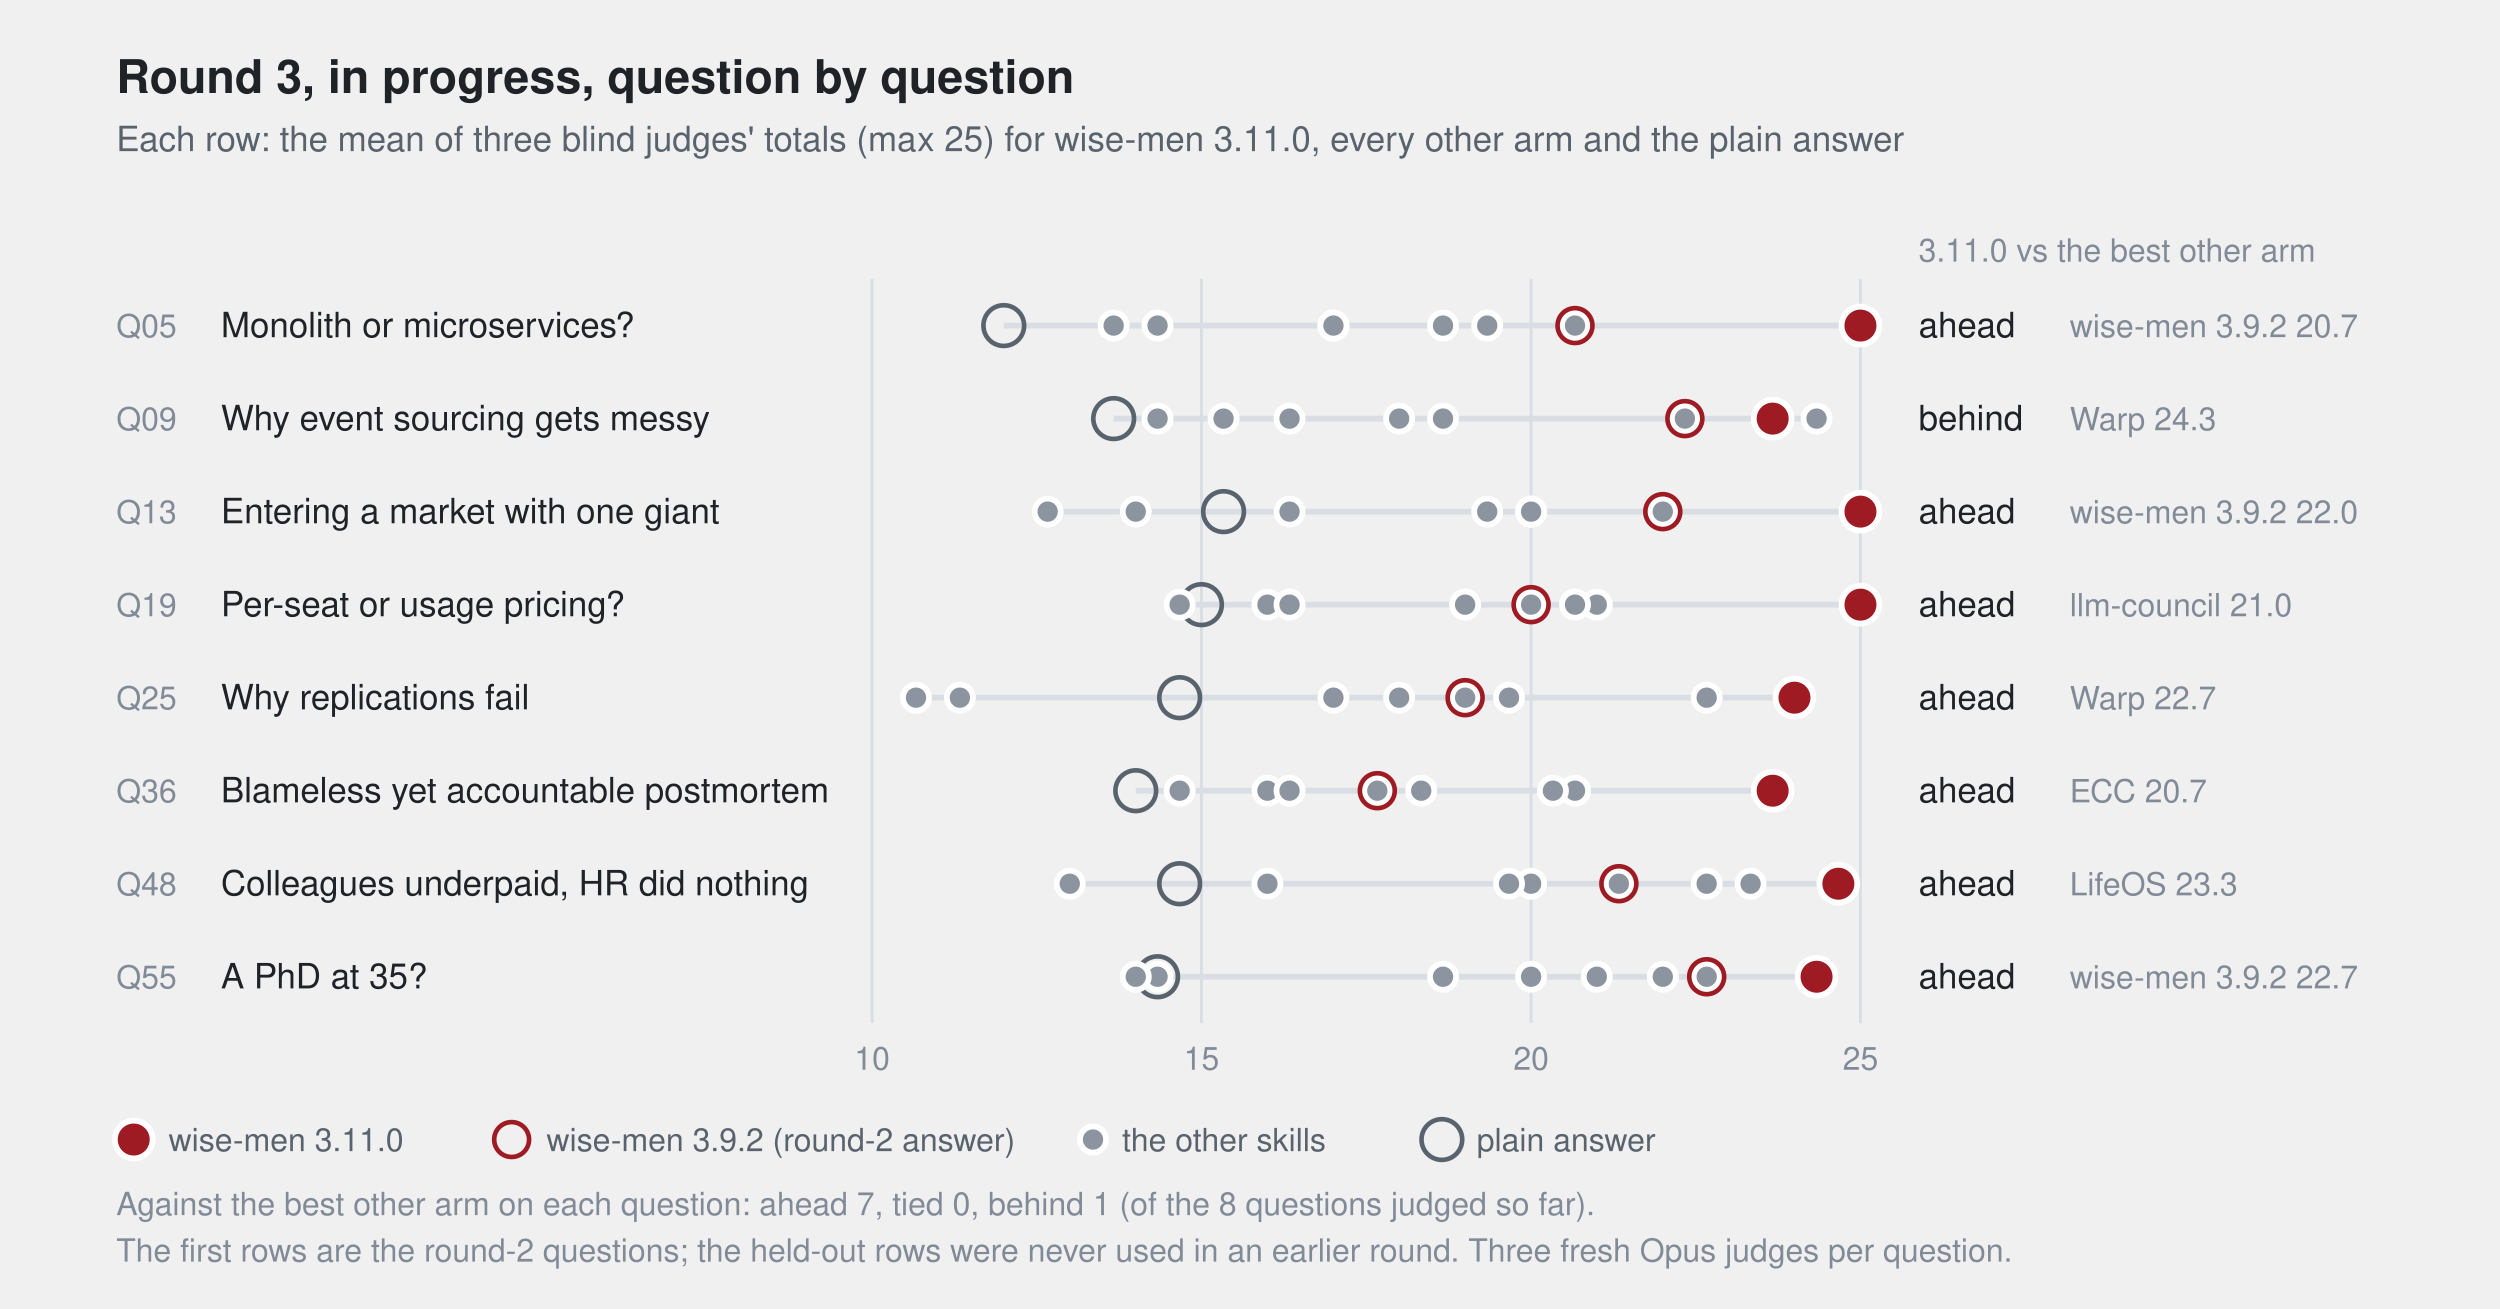
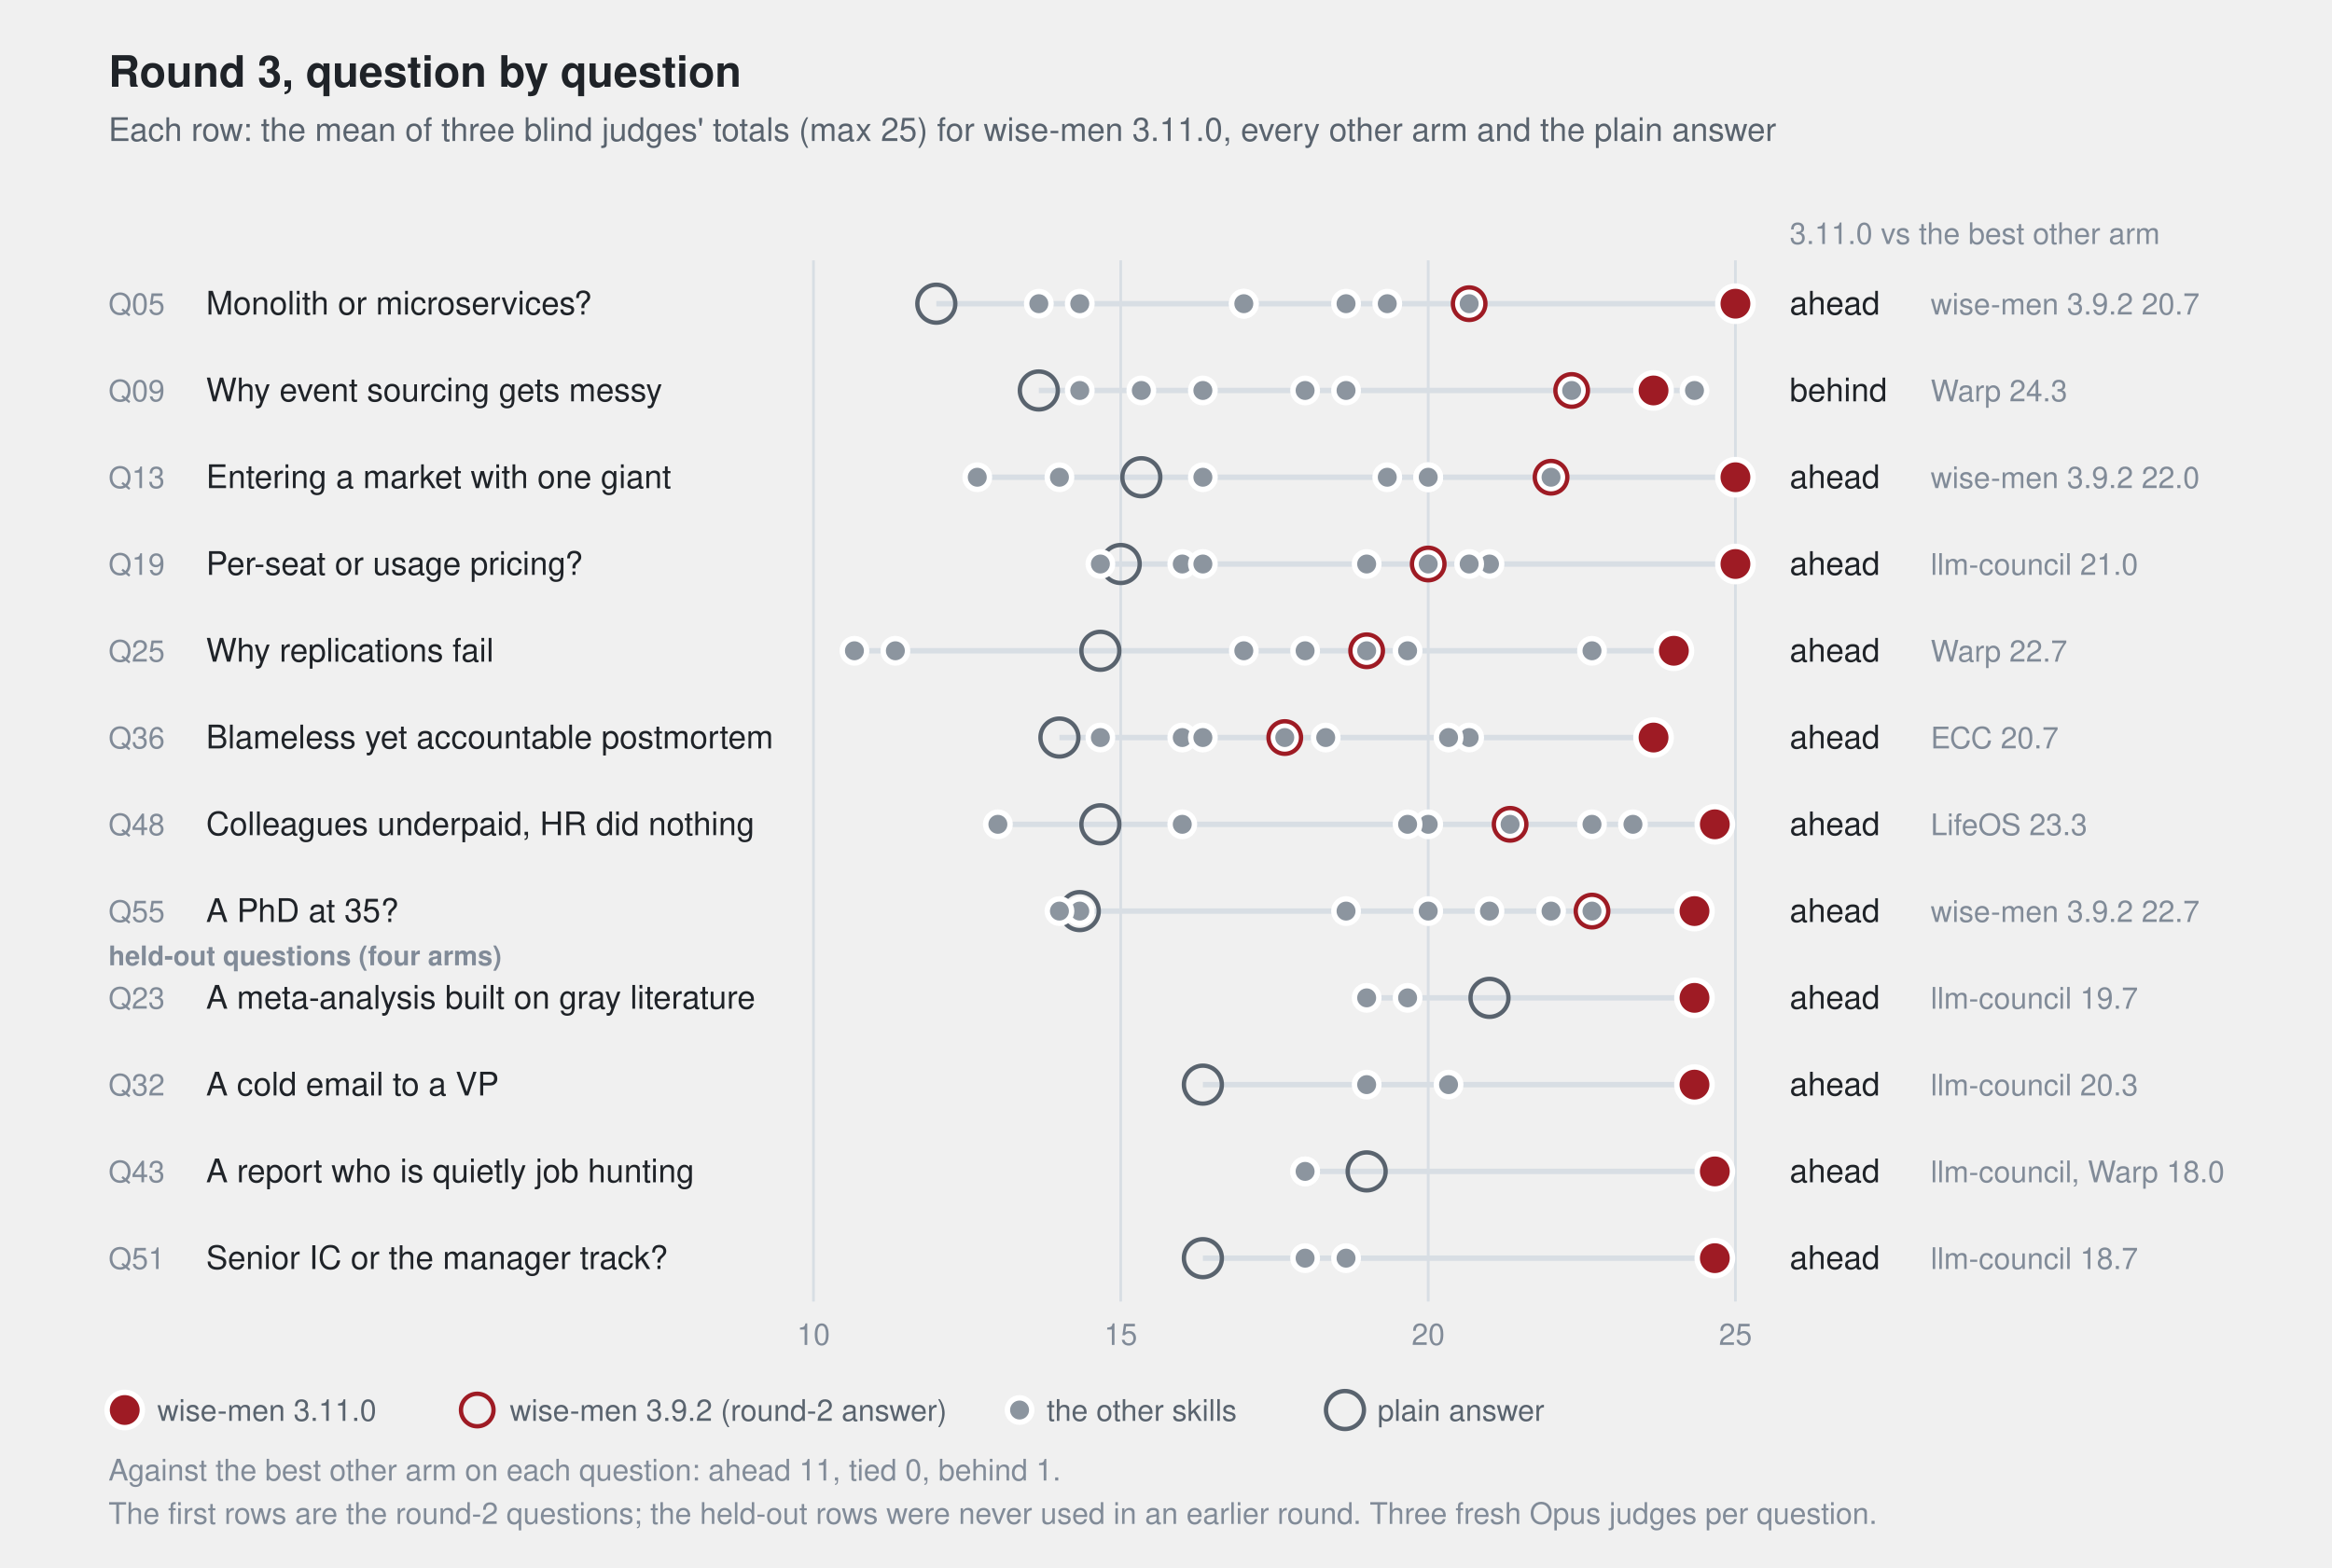
- <svg xmlns="http://www.w3.org/2000/svg" viewBox="0 0 860 450" width="860" font-family="-apple-system, BlinkMacSystemFont, 'Segoe UI', Helvetica, Arial, sans-serif">
-   <text x="40" y="32" font-size="16" font-weight="600" fill="#1f2328" text-anchor="start">Round 3, in progress, question by question</text>
+ <svg xmlns="http://www.w3.org/2000/svg" viewBox="0 0 860 578" width="860" font-family="-apple-system, BlinkMacSystemFont, 'Segoe UI', Helvetica, Arial, sans-serif">
+   <text x="40" y="32" font-size="16" font-weight="600" fill="#1f2328" text-anchor="start">Round 3, question by question</text>
  <text x="40" y="52" font-size="12" font-weight="400" fill="#59636e" text-anchor="start">Each row: the mean of three blind judges' totals (max 25) for wise-men 3.11.0, every other arm and the plain answer</text>
  <text x="660" y="90" font-size="11" font-weight="400" fill="#818b98" text-anchor="start">3.11.0 vs the best other arm</text>
-   <line x1="300" y1="96" x2="300" y2="352" stroke="#d8dee4" stroke-width="1" />
-   <text x="300" y="368" font-size="11" font-weight="400" fill="#818b98" text-anchor="middle">10</text>
-   <line x1="413.3" y1="96" x2="413.3" y2="352" stroke="#d8dee4" stroke-width="1" />
-   <text x="413.3" y="368" font-size="11" font-weight="400" fill="#818b98" text-anchor="middle">15</text>
-   <line x1="526.7" y1="96" x2="526.7" y2="352" stroke="#d8dee4" stroke-width="1" />
-   <text x="526.7" y="368" font-size="11" font-weight="400" fill="#818b98" text-anchor="middle">20</text>
-   <line x1="640" y1="96" x2="640" y2="352" stroke="#d8dee4" stroke-width="1" />
-   <text x="640" y="368" font-size="11" font-weight="400" fill="#818b98" text-anchor="middle">25</text>
+   <line x1="300" y1="96" x2="300" y2="480" stroke="#d8dee4" stroke-width="1" />
+   <text x="300" y="496" font-size="11" font-weight="400" fill="#818b98" text-anchor="middle">10</text>
+   <line x1="413.3" y1="96" x2="413.3" y2="480" stroke="#d8dee4" stroke-width="1" />
+   <text x="413.3" y="496" font-size="11" font-weight="400" fill="#818b98" text-anchor="middle">15</text>
+   <line x1="526.7" y1="96" x2="526.7" y2="480" stroke="#d8dee4" stroke-width="1" />
+   <text x="526.7" y="496" font-size="11" font-weight="400" fill="#818b98" text-anchor="middle">20</text>
+   <line x1="640" y1="96" x2="640" y2="480" stroke="#d8dee4" stroke-width="1" />
+   <text x="640" y="496" font-size="11" font-weight="400" fill="#818b98" text-anchor="middle">25</text>
  <text x="40" y="116" font-size="11" font-weight="400" fill="#818b98" text-anchor="start">Q05</text>
  <text x="76" y="116" font-size="12" font-weight="400" fill="#1f2328" text-anchor="start">Monolith or microservices?</text>
  <line x1="345.3" y1="112" x2="640" y2="112" stroke="#d8dee4" stroke-width="2" />
  <circle cx="345.3" cy="112" r="7" fill="none" stroke="#59636e" stroke-width="1.6" />
  <circle cx="398.2" cy="112" r="4.5" fill="#8c959f" stroke="#ffffff" stroke-width="2" />
  <circle cx="383.1" cy="112" r="4.5" fill="#8c959f" stroke="#ffffff" stroke-width="2" />
  <circle cx="458.7" cy="112" r="4.5" fill="#8c959f" stroke="#ffffff" stroke-width="2" />
  <circle cx="458.7" cy="112" r="4.5" fill="#8c959f" stroke="#ffffff" stroke-width="2" />
  <circle cx="496.4" cy="112" r="4.5" fill="#8c959f" stroke="#ffffff" stroke-width="2" />
  <circle cx="511.6" cy="112" r="4.5" fill="#8c959f" stroke="#ffffff" stroke-width="2" />
  <circle cx="541.8" cy="112" r="4.5" fill="#8c959f" stroke="#ffffff" stroke-width="2" />
  <circle cx="541.8" cy="112" r="6" fill="none" stroke="#9e1b24" stroke-width="1.6" />
  <circle cx="640" cy="112" r="6.5" fill="#9e1b24" stroke="#ffffff" stroke-width="2" />
  <text x="660" y="116" font-size="12" font-weight="400" fill="#1f2328" text-anchor="start">ahead</text>
  <text x="712" y="116" font-size="11" font-weight="400" fill="#818b98" text-anchor="start">wise-men 3.9.2 20.7</text>
  <text x="40" y="148" font-size="11" font-weight="400" fill="#818b98" text-anchor="start">Q09</text>
  <text x="76" y="148" font-size="12" font-weight="400" fill="#1f2328" text-anchor="start">Why event sourcing gets messy</text>
  <line x1="383.1" y1="144" x2="624.9" y2="144" stroke="#d8dee4" stroke-width="2" />
  <circle cx="383.1" cy="144" r="7" fill="none" stroke="#59636e" stroke-width="1.6" />
  <circle cx="420.9" cy="144" r="4.5" fill="#8c959f" stroke="#ffffff" stroke-width="2" />
  <circle cx="398.2" cy="144" r="4.5" fill="#8c959f" stroke="#ffffff" stroke-width="2" />
  <circle cx="481.3" cy="144" r="4.5" fill="#8c959f" stroke="#ffffff" stroke-width="2" />
  <circle cx="443.6" cy="144" r="4.5" fill="#8c959f" stroke="#ffffff" stroke-width="2" />
  <circle cx="496.4" cy="144" r="4.5" fill="#8c959f" stroke="#ffffff" stroke-width="2" />
  <circle cx="624.9" cy="144" r="4.5" fill="#8c959f" stroke="#ffffff" stroke-width="2" />
  <circle cx="579.6" cy="144" r="4.5" fill="#8c959f" stroke="#ffffff" stroke-width="2" />
  <circle cx="579.6" cy="144" r="6" fill="none" stroke="#9e1b24" stroke-width="1.6" />
  <circle cx="609.8" cy="144" r="6.5" fill="#9e1b24" stroke="#ffffff" stroke-width="2" />
  <text x="660" y="148" font-size="12" font-weight="400" fill="#1f2328" text-anchor="start">behind</text>
  <text x="712" y="148" font-size="11" font-weight="400" fill="#818b98" text-anchor="start">Warp 24.3</text>
  <text x="40" y="180" font-size="11" font-weight="400" fill="#818b98" text-anchor="start">Q13</text>
  <text x="76" y="180" font-size="12" font-weight="400" fill="#1f2328" text-anchor="start">Entering a market with one giant</text>
  <line x1="360.4" y1="176" x2="640" y2="176" stroke="#d8dee4" stroke-width="2" />
  <circle cx="420.9" cy="176" r="7" fill="none" stroke="#59636e" stroke-width="1.6" />
  <circle cx="443.6" cy="176" r="4.5" fill="#8c959f" stroke="#ffffff" stroke-width="2" />
  <circle cx="360.4" cy="176" r="4.5" fill="#8c959f" stroke="#ffffff" stroke-width="2" />
  <circle cx="526.7" cy="176" r="4.5" fill="#8c959f" stroke="#ffffff" stroke-width="2" />
  <circle cx="511.6" cy="176" r="4.5" fill="#8c959f" stroke="#ffffff" stroke-width="2" />
  <circle cx="390.7" cy="176" r="4.5" fill="#8c959f" stroke="#ffffff" stroke-width="2" />
  <circle cx="526.7" cy="176" r="4.5" fill="#8c959f" stroke="#ffffff" stroke-width="2" />
  <circle cx="572" cy="176" r="4.5" fill="#8c959f" stroke="#ffffff" stroke-width="2" />
  <circle cx="572" cy="176" r="6" fill="none" stroke="#9e1b24" stroke-width="1.6" />
  <circle cx="640" cy="176" r="6.5" fill="#9e1b24" stroke="#ffffff" stroke-width="2" />
  <text x="660" y="180" font-size="12" font-weight="400" fill="#1f2328" text-anchor="start">ahead</text>
  <text x="712" y="180" font-size="11" font-weight="400" fill="#818b98" text-anchor="start">wise-men 3.9.2 22.0</text>
  <text x="40" y="212" font-size="11" font-weight="400" fill="#818b98" text-anchor="start">Q19</text>
  <text x="76" y="212" font-size="12" font-weight="400" fill="#1f2328" text-anchor="start">Per-seat or usage pricing?</text>
  <line x1="405.8" y1="208" x2="640" y2="208" stroke="#d8dee4" stroke-width="2" />
  <circle cx="413.3" cy="208" r="7" fill="none" stroke="#59636e" stroke-width="1.6" />
  <circle cx="436" cy="208" r="4.5" fill="#8c959f" stroke="#ffffff" stroke-width="2" />
  <circle cx="443.6" cy="208" r="4.5" fill="#8c959f" stroke="#ffffff" stroke-width="2" />
  <circle cx="405.8" cy="208" r="4.5" fill="#8c959f" stroke="#ffffff" stroke-width="2" />
  <circle cx="549.3" cy="208" r="4.5" fill="#8c959f" stroke="#ffffff" stroke-width="2" />
  <circle cx="504" cy="208" r="4.5" fill="#8c959f" stroke="#ffffff" stroke-width="2" />
  <circle cx="541.8" cy="208" r="4.5" fill="#8c959f" stroke="#ffffff" stroke-width="2" />
  <circle cx="526.7" cy="208" r="4.5" fill="#8c959f" stroke="#ffffff" stroke-width="2" />
  <circle cx="526.7" cy="208" r="6" fill="none" stroke="#9e1b24" stroke-width="1.6" />
  <circle cx="640" cy="208" r="6.5" fill="#9e1b24" stroke="#ffffff" stroke-width="2" />
  <text x="660" y="212" font-size="12" font-weight="400" fill="#1f2328" text-anchor="start">ahead</text>
  <text x="712" y="212" font-size="11" font-weight="400" fill="#818b98" text-anchor="start">llm-council 21.0</text>
  <text x="40" y="244" font-size="11" font-weight="400" fill="#818b98" text-anchor="start">Q25</text>
  <text x="76" y="244" font-size="12" font-weight="400" fill="#1f2328" text-anchor="start">Why replications fail</text>
  <line x1="315.1" y1="240" x2="617.3" y2="240" stroke="#d8dee4" stroke-width="2" />
  <circle cx="405.8" cy="240" r="7" fill="none" stroke="#59636e" stroke-width="1.6" />
  <circle cx="330.2" cy="240" r="4.5" fill="#8c959f" stroke="#ffffff" stroke-width="2" />
  <circle cx="315.1" cy="240" r="4.5" fill="#8c959f" stroke="#ffffff" stroke-width="2" />
  <circle cx="519.1" cy="240" r="4.5" fill="#8c959f" stroke="#ffffff" stroke-width="2" />
  <circle cx="481.3" cy="240" r="4.5" fill="#8c959f" stroke="#ffffff" stroke-width="2" />
  <circle cx="458.7" cy="240" r="4.5" fill="#8c959f" stroke="#ffffff" stroke-width="2" />
  <circle cx="587.1" cy="240" r="4.5" fill="#8c959f" stroke="#ffffff" stroke-width="2" />
  <circle cx="504" cy="240" r="4.5" fill="#8c959f" stroke="#ffffff" stroke-width="2" />
  <circle cx="504" cy="240" r="6" fill="none" stroke="#9e1b24" stroke-width="1.6" />
  <circle cx="617.3" cy="240" r="6.5" fill="#9e1b24" stroke="#ffffff" stroke-width="2" />
  <text x="660" y="244" font-size="12" font-weight="400" fill="#1f2328" text-anchor="start">ahead</text>
  <text x="712" y="244" font-size="11" font-weight="400" fill="#818b98" text-anchor="start">Warp 22.7</text>
  <text x="40" y="276" font-size="11" font-weight="400" fill="#818b98" text-anchor="start">Q36</text>
  <text x="76" y="276" font-size="12" font-weight="400" fill="#1f2328" text-anchor="start">Blameless yet accountable postmortem</text>
  <line x1="390.7" y1="272" x2="609.8" y2="272" stroke="#d8dee4" stroke-width="2" />
  <circle cx="390.7" cy="272" r="7" fill="none" stroke="#59636e" stroke-width="1.6" />
  <circle cx="405.8" cy="272" r="4.5" fill="#8c959f" stroke="#ffffff" stroke-width="2" />
  <circle cx="436" cy="272" r="4.5" fill="#8c959f" stroke="#ffffff" stroke-width="2" />
  <circle cx="488.9" cy="272" r="4.5" fill="#8c959f" stroke="#ffffff" stroke-width="2" />
  <circle cx="443.6" cy="272" r="4.5" fill="#8c959f" stroke="#ffffff" stroke-width="2" />
  <circle cx="541.8" cy="272" r="4.5" fill="#8c959f" stroke="#ffffff" stroke-width="2" />
  <circle cx="534.2" cy="272" r="4.5" fill="#8c959f" stroke="#ffffff" stroke-width="2" />
  <circle cx="473.8" cy="272" r="4.5" fill="#8c959f" stroke="#ffffff" stroke-width="2" />
  <circle cx="473.8" cy="272" r="6" fill="none" stroke="#9e1b24" stroke-width="1.6" />
  <circle cx="609.8" cy="272" r="6.5" fill="#9e1b24" stroke="#ffffff" stroke-width="2" />
  <text x="660" y="276" font-size="12" font-weight="400" fill="#1f2328" text-anchor="start">ahead</text>
  <text x="712" y="276" font-size="11" font-weight="400" fill="#818b98" text-anchor="start">ECC 20.7</text>
  <text x="40" y="308" font-size="11" font-weight="400" fill="#818b98" text-anchor="start">Q48</text>
  <text x="76" y="308" font-size="12" font-weight="400" fill="#1f2328" text-anchor="start">Colleagues underpaid, HR did nothing</text>
  <line x1="368" y1="304" x2="632.4" y2="304" stroke="#d8dee4" stroke-width="2" />
  <circle cx="405.8" cy="304" r="7" fill="none" stroke="#59636e" stroke-width="1.6" />
  <circle cx="436" cy="304" r="4.5" fill="#8c959f" stroke="#ffffff" stroke-width="2" />
  <circle cx="368" cy="304" r="4.5" fill="#8c959f" stroke="#ffffff" stroke-width="2" />
  <circle cx="602.2" cy="304" r="4.5" fill="#8c959f" stroke="#ffffff" stroke-width="2" />
  <circle cx="526.7" cy="304" r="4.5" fill="#8c959f" stroke="#ffffff" stroke-width="2" />
  <circle cx="519.1" cy="304" r="4.5" fill="#8c959f" stroke="#ffffff" stroke-width="2" />
  <circle cx="587.1" cy="304" r="4.5" fill="#8c959f" stroke="#ffffff" stroke-width="2" />
  <circle cx="556.9" cy="304" r="4.5" fill="#8c959f" stroke="#ffffff" stroke-width="2" />
  <circle cx="556.9" cy="304" r="6" fill="none" stroke="#9e1b24" stroke-width="1.6" />
  <circle cx="632.4" cy="304" r="6.5" fill="#9e1b24" stroke="#ffffff" stroke-width="2" />
  <text x="660" y="308" font-size="12" font-weight="400" fill="#1f2328" text-anchor="start">ahead</text>
  <text x="712" y="308" font-size="11" font-weight="400" fill="#818b98" text-anchor="start">LifeOS 23.3</text>
  <text x="40" y="340" font-size="11" font-weight="400" fill="#818b98" text-anchor="start">Q55</text>
  <text x="76" y="340" font-size="12" font-weight="400" fill="#1f2328" text-anchor="start">A PhD at 35?</text>
  <line x1="390.7" y1="336" x2="624.9" y2="336" stroke="#d8dee4" stroke-width="2" />
  <circle cx="398.2" cy="336" r="7" fill="none" stroke="#59636e" stroke-width="1.6" />
  <circle cx="398.2" cy="336" r="4.5" fill="#8c959f" stroke="#ffffff" stroke-width="2" />
  <circle cx="390.7" cy="336" r="4.5" fill="#8c959f" stroke="#ffffff" stroke-width="2" />
  <circle cx="572" cy="336" r="4.5" fill="#8c959f" stroke="#ffffff" stroke-width="2" />
  <circle cx="549.3" cy="336" r="4.5" fill="#8c959f" stroke="#ffffff" stroke-width="2" />
  <circle cx="496.4" cy="336" r="4.5" fill="#8c959f" stroke="#ffffff" stroke-width="2" />
  <circle cx="526.7" cy="336" r="4.5" fill="#8c959f" stroke="#ffffff" stroke-width="2" />
  <circle cx="587.1" cy="336" r="4.5" fill="#8c959f" stroke="#ffffff" stroke-width="2" />
  <circle cx="587.1" cy="336" r="6" fill="none" stroke="#9e1b24" stroke-width="1.6" />
  <circle cx="624.9" cy="336" r="6.5" fill="#9e1b24" stroke="#ffffff" stroke-width="2" />
  <text x="660" y="340" font-size="12" font-weight="400" fill="#1f2328" text-anchor="start">ahead</text>
  <text x="712" y="340" font-size="11" font-weight="400" fill="#818b98" text-anchor="start">wise-men 3.9.2 22.7</text>
-   <circle cx="46" cy="392" r="6.5" fill="#9e1b24" stroke="#ffffff" stroke-width="2" />
-   <text x="58" y="396" font-size="11" font-weight="400" fill="#59636e" text-anchor="start">wise-men 3.11.0</text>
-   <circle cx="176" cy="392" r="6" fill="none" stroke="#9e1b24" stroke-width="1.6" />
-   <text x="188" y="396" font-size="11" font-weight="400" fill="#59636e" text-anchor="start">wise-men 3.9.2 (round-2 answer)</text>
-   <circle cx="376" cy="392" r="4.5" fill="#8c959f" stroke="#ffffff" stroke-width="2" />
-   <text x="386" y="396" font-size="11" font-weight="400" fill="#59636e" text-anchor="start">the other skills</text>
-   <circle cx="496" cy="392" r="7" fill="none" stroke="#59636e" stroke-width="1.6" />
-   <text x="508" y="396" font-size="11" font-weight="400" fill="#59636e" text-anchor="start">plain answer</text>
-   <text x="40" y="418" font-size="11" font-weight="400" fill="#818b98" text-anchor="start">Against the best other arm on each question: ahead 7, tied 0, behind 1 (of the 8 questions judged so far).</text>
-   <text x="40" y="434" font-size="11" font-weight="400" fill="#818b98" text-anchor="start">The first rows are the round-2 questions; the held-out rows were never used in an earlier round. Three fresh Opus judges per question.</text>
+   <text x="40" y="356" font-size="10" font-weight="600" fill="#818b98" text-anchor="start">held-out questions (four arms)</text>
+   <text x="40" y="372" font-size="11" font-weight="400" fill="#818b98" text-anchor="start">Q23</text>
+   <text x="76" y="372" font-size="12" font-weight="400" fill="#1f2328" text-anchor="start">A meta-analysis built on gray literature</text>
+   <line x1="504" y1="368" x2="624.9" y2="368" stroke="#d8dee4" stroke-width="2" />
+   <circle cx="549.3" cy="368" r="7" fill="none" stroke="#59636e" stroke-width="1.6" />
+   <circle cx="519.1" cy="368" r="4.5" fill="#8c959f" stroke="#ffffff" stroke-width="2" />
+   <circle cx="504" cy="368" r="4.5" fill="#8c959f" stroke="#ffffff" stroke-width="2" />
+   <circle cx="624.9" cy="368" r="6.5" fill="#9e1b24" stroke="#ffffff" stroke-width="2" />
+   <text x="660" y="372" font-size="12" font-weight="400" fill="#1f2328" text-anchor="start">ahead</text>
+   <text x="712" y="372" font-size="11" font-weight="400" fill="#818b98" text-anchor="start">llm-council 19.7</text>
+   <text x="40" y="404" font-size="11" font-weight="400" fill="#818b98" text-anchor="start">Q32</text>
+   <text x="76" y="404" font-size="12" font-weight="400" fill="#1f2328" text-anchor="start">A cold email to a VP</text>
+   <line x1="443.6" y1="400" x2="624.9" y2="400" stroke="#d8dee4" stroke-width="2" />
+   <circle cx="443.6" cy="400" r="7" fill="none" stroke="#59636e" stroke-width="1.6" />
+   <circle cx="534.2" cy="400" r="4.5" fill="#8c959f" stroke="#ffffff" stroke-width="2" />
+   <circle cx="504" cy="400" r="4.5" fill="#8c959f" stroke="#ffffff" stroke-width="2" />
+   <circle cx="624.9" cy="400" r="6.5" fill="#9e1b24" stroke="#ffffff" stroke-width="2" />
+   <text x="660" y="404" font-size="12" font-weight="400" fill="#1f2328" text-anchor="start">ahead</text>
+   <text x="712" y="404" font-size="11" font-weight="400" fill="#818b98" text-anchor="start">llm-council 20.3</text>
+   <text x="40" y="436" font-size="11" font-weight="400" fill="#818b98" text-anchor="start">Q43</text>
+   <text x="76" y="436" font-size="12" font-weight="400" fill="#1f2328" text-anchor="start">A report who is quietly job hunting</text>
+   <line x1="481.3" y1="432" x2="632.4" y2="432" stroke="#d8dee4" stroke-width="2" />
+   <circle cx="504" cy="432" r="7" fill="none" stroke="#59636e" stroke-width="1.6" />
+   <circle cx="481.3" cy="432" r="4.5" fill="#8c959f" stroke="#ffffff" stroke-width="2" />
+   <circle cx="481.3" cy="432" r="4.5" fill="#8c959f" stroke="#ffffff" stroke-width="2" />
+   <circle cx="632.4" cy="432" r="6.5" fill="#9e1b24" stroke="#ffffff" stroke-width="2" />
+   <text x="660" y="436" font-size="12" font-weight="400" fill="#1f2328" text-anchor="start">ahead</text>
+   <text x="712" y="436" font-size="11" font-weight="400" fill="#818b98" text-anchor="start">llm-council, Warp 18.0</text>
+   <text x="40" y="468" font-size="11" font-weight="400" fill="#818b98" text-anchor="start">Q51</text>
+   <text x="76" y="468" font-size="12" font-weight="400" fill="#1f2328" text-anchor="start">Senior IC or the manager track?</text>
+   <line x1="443.6" y1="464" x2="632.4" y2="464" stroke="#d8dee4" stroke-width="2" />
+   <circle cx="443.6" cy="464" r="7" fill="none" stroke="#59636e" stroke-width="1.6" />
+   <circle cx="496.4" cy="464" r="4.5" fill="#8c959f" stroke="#ffffff" stroke-width="2" />
+   <circle cx="481.3" cy="464" r="4.5" fill="#8c959f" stroke="#ffffff" stroke-width="2" />
+   <circle cx="632.4" cy="464" r="6.5" fill="#9e1b24" stroke="#ffffff" stroke-width="2" />
+   <text x="660" y="468" font-size="12" font-weight="400" fill="#1f2328" text-anchor="start">ahead</text>
+   <text x="712" y="468" font-size="11" font-weight="400" fill="#818b98" text-anchor="start">llm-council 18.7</text>
+   <circle cx="46" cy="520" r="6.5" fill="#9e1b24" stroke="#ffffff" stroke-width="2" />
+   <text x="58" y="524" font-size="11" font-weight="400" fill="#59636e" text-anchor="start">wise-men 3.11.0</text>
+   <circle cx="176" cy="520" r="6" fill="none" stroke="#9e1b24" stroke-width="1.6" />
+   <text x="188" y="524" font-size="11" font-weight="400" fill="#59636e" text-anchor="start">wise-men 3.9.2 (round-2 answer)</text>
+   <circle cx="376" cy="520" r="4.5" fill="#8c959f" stroke="#ffffff" stroke-width="2" />
+   <text x="386" y="524" font-size="11" font-weight="400" fill="#59636e" text-anchor="start">the other skills</text>
+   <circle cx="496" cy="520" r="7" fill="none" stroke="#59636e" stroke-width="1.6" />
+   <text x="508" y="524" font-size="11" font-weight="400" fill="#59636e" text-anchor="start">plain answer</text>
+   <text x="40" y="546" font-size="11" font-weight="400" fill="#818b98" text-anchor="start">Against the best other arm on each question: ahead 11, tied 0, behind 1.</text>
+   <text x="40" y="562" font-size="11" font-weight="400" fill="#818b98" text-anchor="start">The first rows are the round-2 questions; the held-out rows were never used in an earlier round. Three fresh Opus judges per question.</text>
</svg>
